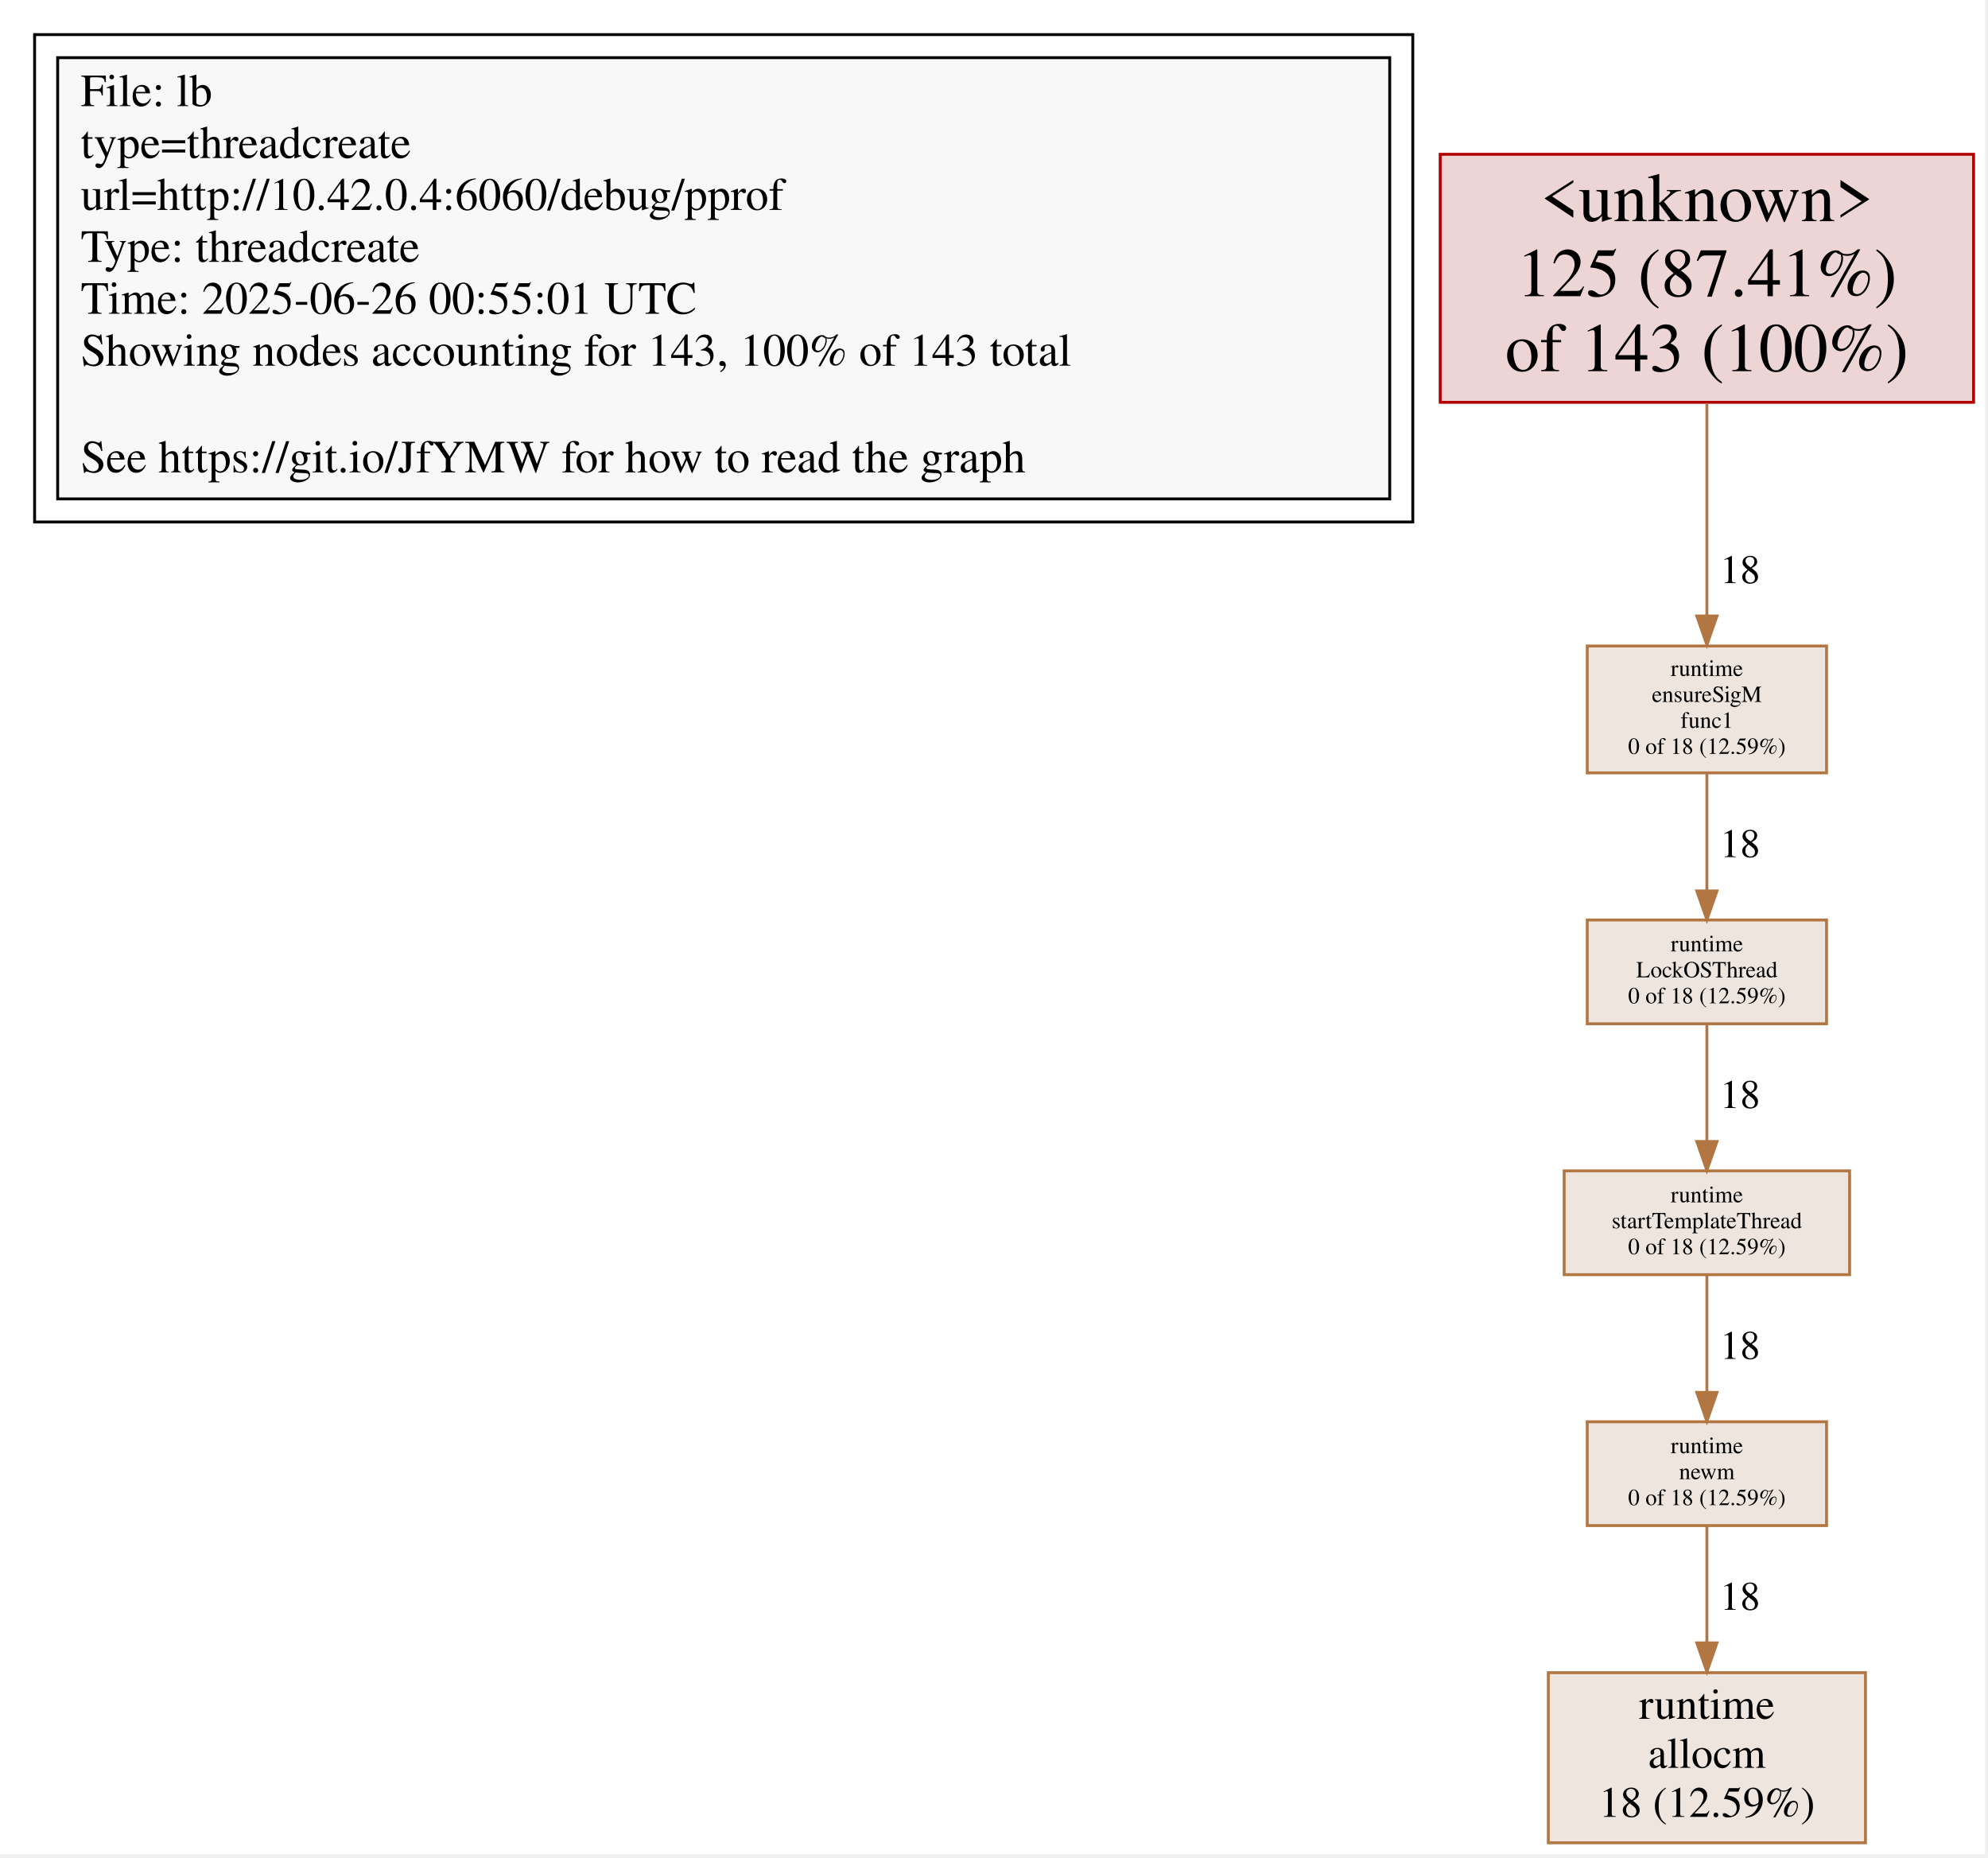
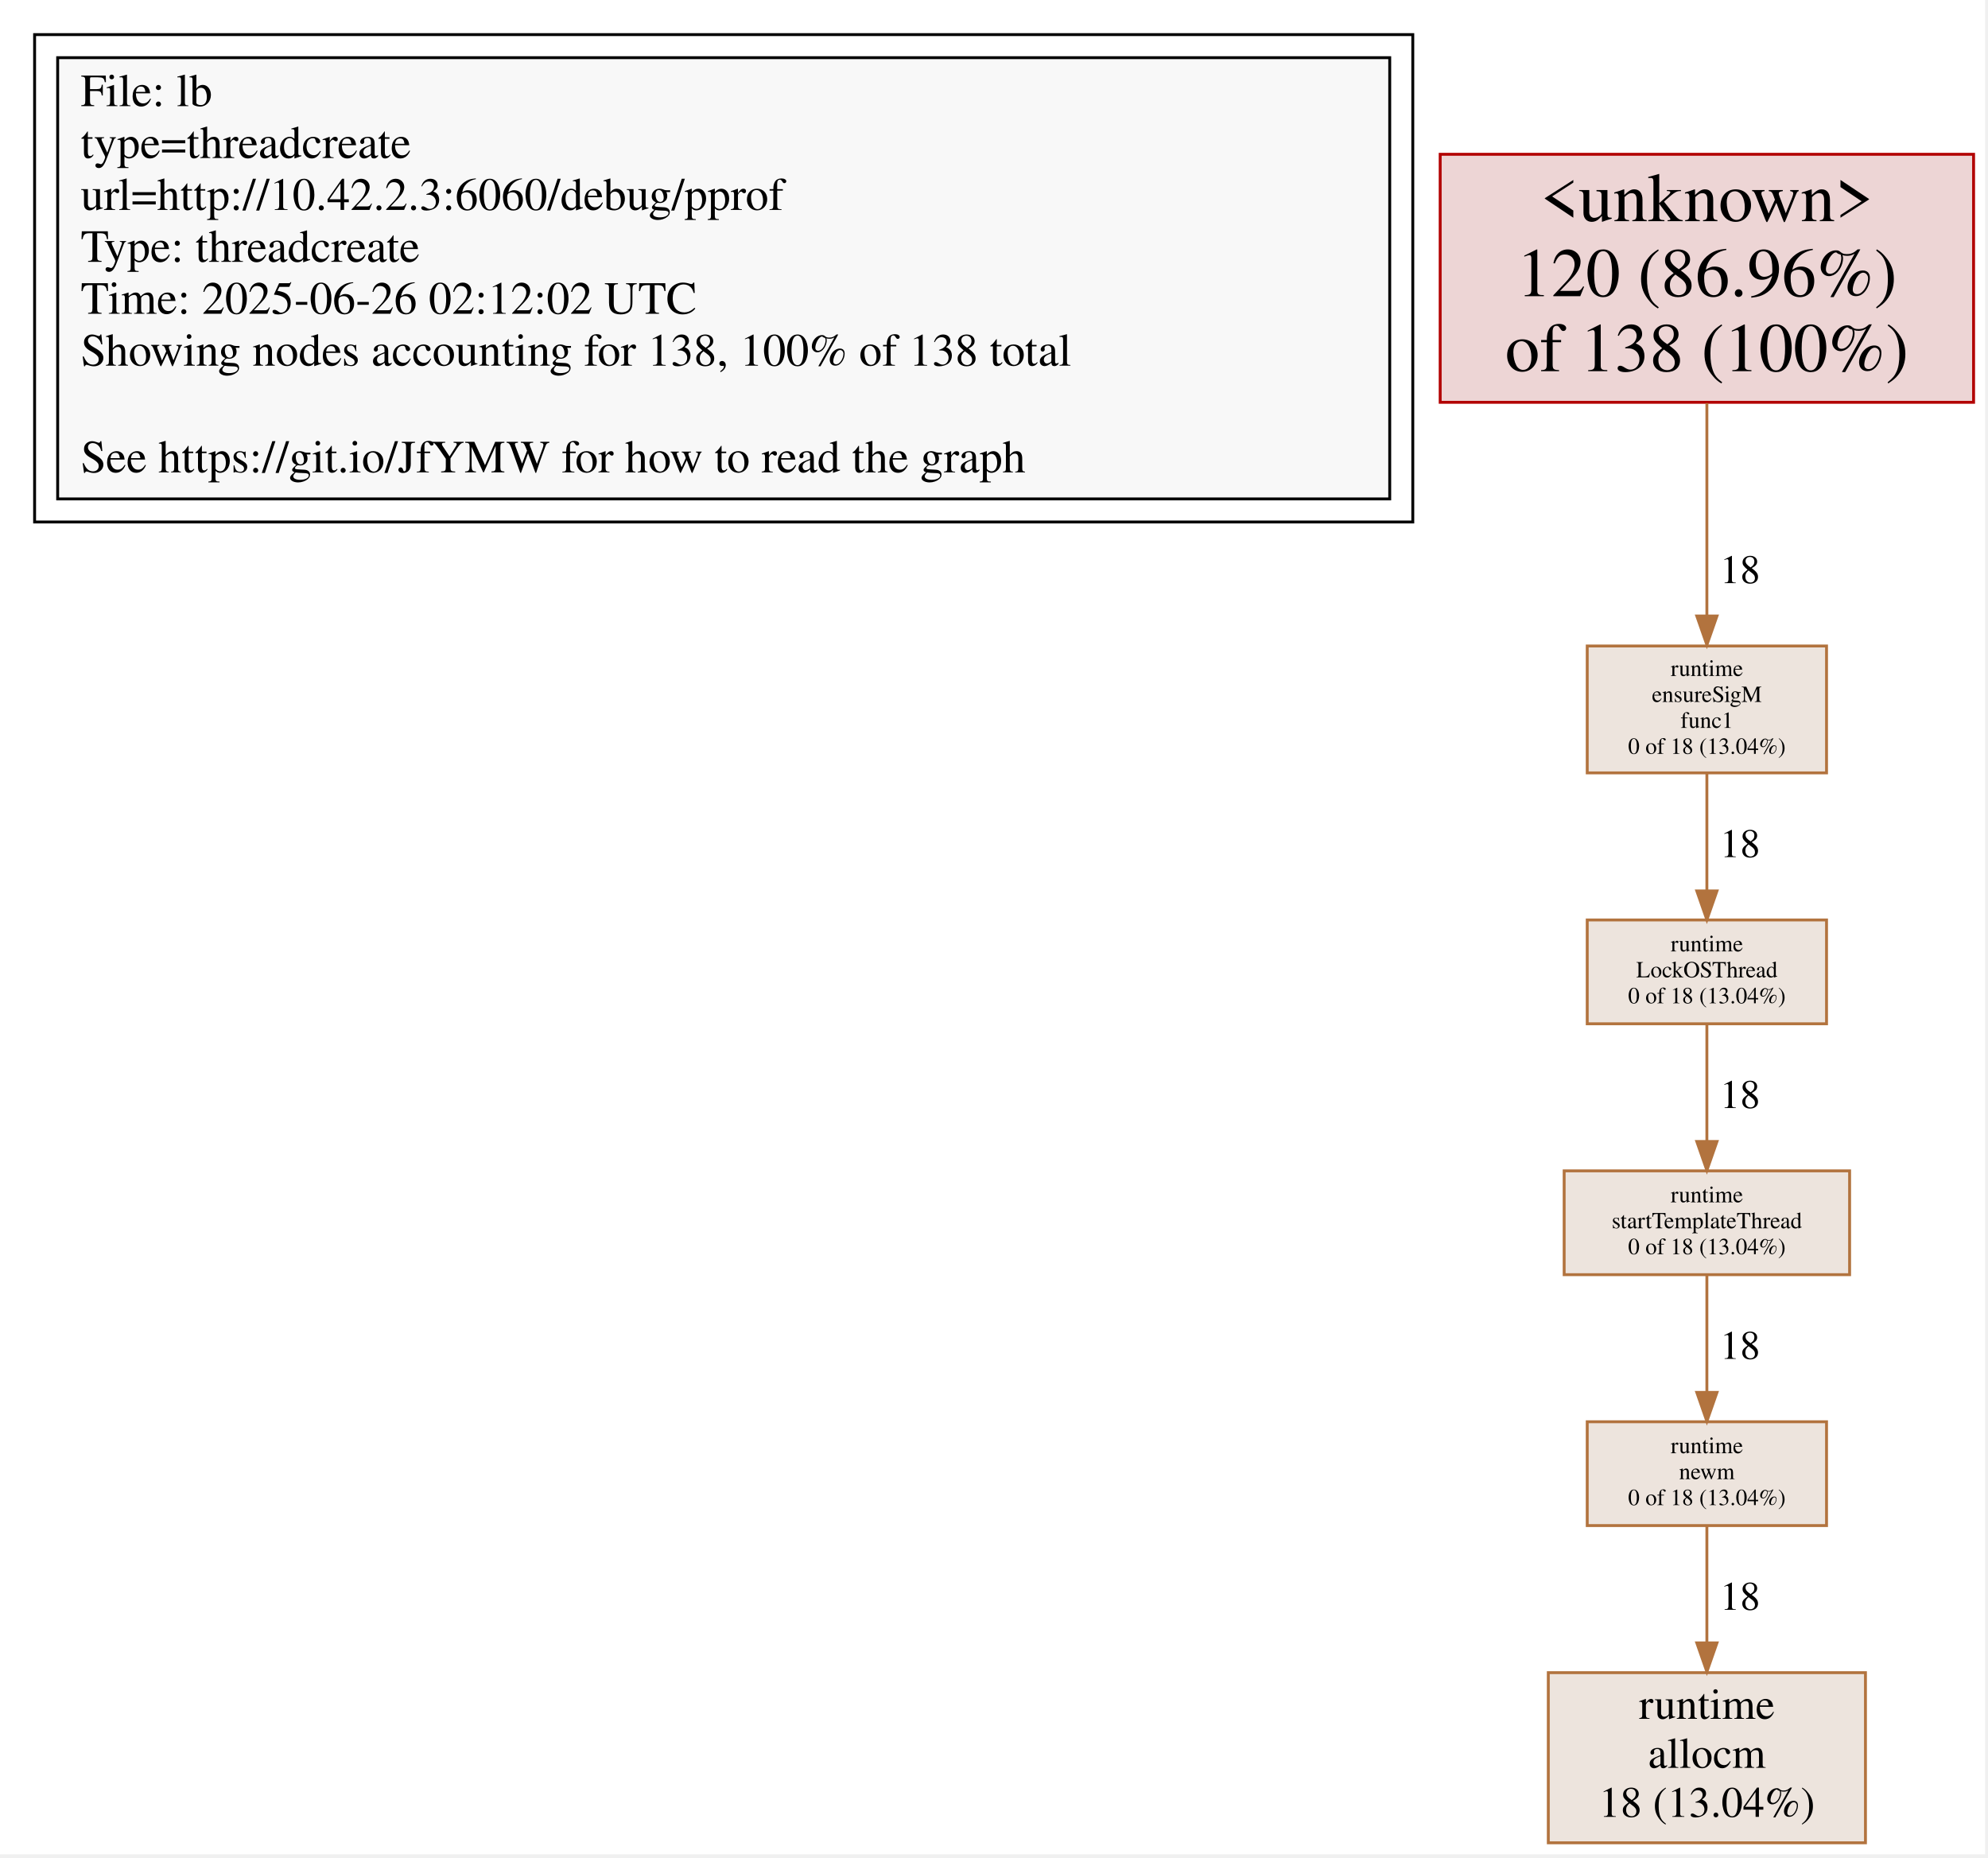
<svg xmlns="http://www.w3.org/2000/svg" xmlns:xlink="http://www.w3.org/1999/xlink" width="100%" height="100%">
  <g id="viewport" transform="scale(0.5,0.5) translate(0,0)">
    <g id="graph0" class="graph" transform="scale(1 1) rotate(0) translate(4 639)">
      <polygon fill="white" stroke="transparent" points="-4,4 -4,-639 684.5,-639 684.5,4 -4,4" />
      <g id="clust1" class="cluster">
        <polygon fill="none" stroke="black" points="8,-458 8,-627 486,-627 486,-458 8,-458" />
      </g>
      <g id="node1" class="node">
        <g id="a_node1">
          <a xlink:title="lb">
            <polygon fill="#f8f8f8" stroke="black" points="478,-619 16,-619 16,-466 478,-466 478,-619" />
            <text text-anchor="start" x="24" y="-602.2" font-family="Times,serif" font-size="16.00">File: lb</text>
            <text text-anchor="start" x="24" y="-584.2" font-family="Times,serif" font-size="16.00">type=threadcreate</text>
-             <text text-anchor="start" x="24" y="-566.2" font-family="Times,serif" font-size="16.00">url=http://10.42.0.4:6060/debug/pprof</text>
+             <text text-anchor="start" x="24" y="-566.2" font-family="Times,serif" font-size="16.00">url=http://10.42.2.3:6060/debug/pprof</text>
            <text text-anchor="start" x="24" y="-548.2" font-family="Times,serif" font-size="16.00">Type: threadcreate</text>
-             <text text-anchor="start" x="24" y="-530.2" font-family="Times,serif" font-size="16.00">Time: 2025-06-26 00:55:01 UTC</text>
-             <text text-anchor="start" x="24" y="-512.2" font-family="Times,serif" font-size="16.00">Showing nodes accounting for 143, 100% of 143 total</text>
+             <text text-anchor="start" x="24" y="-530.2" font-family="Times,serif" font-size="16.00">Time: 2025-06-26 02:12:02 UTC</text>
+             <text text-anchor="start" x="24" y="-512.2" font-family="Times,serif" font-size="16.00">Showing nodes accounting for 138, 100% of 138 total</text>
            <text text-anchor="start" x="24" y="-475.2" font-family="Times,serif" font-size="16.00">See https://git.io/JfYMW for how to read the graph</text>
          </a>
        </g>
      </g>
      <g id="node1" class="node">
        <g id="a_node1">
-           <a xlink:title="&lt;unknown&gt; (143)">
+           <a xlink:title="&lt;unknown&gt; (138)">
            <polygon fill="#edd5d5" stroke="#b20000" points="680.5,-585.5 495.5,-585.5 495.5,-499.5 680.5,-499.5 680.5,-585.5" />
            <text text-anchor="middle" x="588" y="-562.3" font-family="Times,serif" font-size="24.00">&lt;unknown&gt;</text>
-             <text text-anchor="middle" x="588" y="-536.3" font-family="Times,serif" font-size="24.00">125 (87.41%)</text>
-             <text text-anchor="middle" x="588" y="-510.3" font-family="Times,serif" font-size="24.00">of 143 (100%)</text>
+             <text text-anchor="middle" x="588" y="-536.3" font-family="Times,serif" font-size="24.00">120 (86.96%)</text>
+             <text text-anchor="middle" x="588" y="-510.3" font-family="Times,serif" font-size="24.00">of 138 (100%)</text>
          </a>
        </g>
      </g>
      <g id="node4" class="node">
        <g id="a_node4">
          <a xlink:title="runtime.ensureSigM.func1 (18)">
-             <polygon fill="#ede5de" stroke="#b27642" points="629.5,-415 546.5,-415 546.5,-371 629.5,-371 629.5,-415" />
+             <polygon fill="#ede4dd" stroke="#b2733e" points="629.5,-415 546.5,-415 546.5,-371 629.5,-371 629.5,-415" />
            <text text-anchor="middle" x="588" y="-404.6" font-family="Times,serif" font-size="8.00">runtime</text>
            <text text-anchor="middle" x="588" y="-395.6" font-family="Times,serif" font-size="8.00">ensureSigM</text>
            <text text-anchor="middle" x="588" y="-386.6" font-family="Times,serif" font-size="8.00">func1</text>
-             <text text-anchor="middle" x="588" y="-377.6" font-family="Times,serif" font-size="8.00">0 of 18 (12.59%)</text>
+             <text text-anchor="middle" x="588" y="-377.6" font-family="Times,serif" font-size="8.00">0 of 18 (13.04%)</text>
          </a>
        </g>
      </g>
      <g id="edge1" class="edge">
        <g id="a_edge1">
          <a xlink:title="&lt;unknown&gt; -&gt; runtime.ensureSigM.func1 (18)">
-             <path fill="none" stroke="#b27642" d="M588,-499.23C588,-475.78 588,-447.11 588,-425.61" />
-             <polygon fill="#b27642" stroke="#b27642" points="591.5,-425.39 588,-415.39 584.5,-425.39 591.5,-425.39" />
+             <path fill="none" stroke="#b2733e" d="M588,-499.23C588,-475.78 588,-447.11 588,-425.61" />
+             <polygon fill="#b2733e" stroke="#b2733e" points="591.5,-425.39 588,-415.39 584.5,-425.39 591.5,-425.39" />
          </a>
        </g>
        <g id="a_edge1-label">
          <a xlink:title="&lt;unknown&gt; -&gt; runtime.ensureSigM.func1 (18)">
            <text text-anchor="middle" x="599.5" y="-436.8" font-family="Times,serif" font-size="14.00"> 18</text>
          </a>
        </g>
      </g>
      <g id="node2" class="node">
        <g id="a_node2">
          <a xlink:title="runtime.allocm (18)">
-             <polygon fill="#ede5de" stroke="#b27642" points="643,-59 533,-59 533,0 643,0 643,-59" />
+             <polygon fill="#ede4dd" stroke="#b2733e" points="643,-59 533,-59 533,0 643,0 643,-59" />
            <text text-anchor="middle" x="588" y="-43" font-family="Times,serif" font-size="15.00">runtime</text>
            <text text-anchor="middle" x="588" y="-26" font-family="Times,serif" font-size="15.00">allocm</text>
-             <text text-anchor="middle" x="588" y="-9" font-family="Times,serif" font-size="15.00">18 (12.59%)</text>
+             <text text-anchor="middle" x="588" y="-9" font-family="Times,serif" font-size="15.00">18 (13.04%)</text>
          </a>
        </g>
      </g>
      <g id="node3" class="node">
        <g id="a_node3">
          <a xlink:title="runtime.LockOSThread (18)">
-             <polygon fill="#ede5de" stroke="#b27642" points="629.5,-320 546.5,-320 546.5,-284 629.5,-284 629.5,-320" />
+             <polygon fill="#ede4dd" stroke="#b2733e" points="629.5,-320 546.5,-320 546.5,-284 629.5,-284 629.5,-320" />
            <text text-anchor="middle" x="588" y="-309.1" font-family="Times,serif" font-size="8.00">runtime</text>
            <text text-anchor="middle" x="588" y="-300.1" font-family="Times,serif" font-size="8.00">LockOSThread</text>
-             <text text-anchor="middle" x="588" y="-291.1" font-family="Times,serif" font-size="8.00">0 of 18 (12.59%)</text>
+             <text text-anchor="middle" x="588" y="-291.1" font-family="Times,serif" font-size="8.00">0 of 18 (13.04%)</text>
          </a>
        </g>
      </g>
      <g id="node6" class="node">
        <g id="a_node6">
          <a xlink:title="runtime.startTemplateThread (18)">
-             <polygon fill="#ede5de" stroke="#b27642" points="637.5,-233 538.5,-233 538.5,-197 637.5,-197 637.5,-233" />
+             <polygon fill="#ede4dd" stroke="#b2733e" points="637.5,-233 538.5,-233 538.5,-197 637.5,-197 637.5,-233" />
            <text text-anchor="middle" x="588" y="-222.1" font-family="Times,serif" font-size="8.00">runtime</text>
            <text text-anchor="middle" x="588" y="-213.1" font-family="Times,serif" font-size="8.00">startTemplateThread</text>
-             <text text-anchor="middle" x="588" y="-204.1" font-family="Times,serif" font-size="8.00">0 of 18 (12.59%)</text>
+             <text text-anchor="middle" x="588" y="-204.1" font-family="Times,serif" font-size="8.00">0 of 18 (13.04%)</text>
          </a>
        </g>
      </g>
      <g id="edge2" class="edge">
        <g id="a_edge2">
          <a xlink:title="runtime.LockOSThread -&gt; runtime.startTemplateThread (18)">
-             <path fill="none" stroke="#b27642" d="M588,-283.8C588,-272.16 588,-256.55 588,-243.24" />
-             <polygon fill="#b27642" stroke="#b27642" points="591.5,-243.18 588,-233.18 584.5,-243.18 591.5,-243.18" />
+             <path fill="none" stroke="#b2733e" d="M588,-283.8C588,-272.16 588,-256.55 588,-243.24" />
+             <polygon fill="#b2733e" stroke="#b2733e" points="591.5,-243.18 588,-233.18 584.5,-243.18 591.5,-243.18" />
          </a>
        </g>
        <g id="a_edge2-label">
          <a xlink:title="runtime.LockOSThread -&gt; runtime.startTemplateThread (18)">
            <text text-anchor="middle" x="599.5" y="-254.8" font-family="Times,serif" font-size="14.00"> 18</text>
          </a>
        </g>
      </g>
      <g id="edge3" class="edge">
        <g id="a_edge3">
          <a xlink:title="runtime.ensureSigM.func1 -&gt; runtime.LockOSThread (18)">
-             <path fill="none" stroke="#b27642" d="M588,-370.91C588,-358.78 588,-343.41 588,-330.36" />
-             <polygon fill="#b27642" stroke="#b27642" points="591.5,-330.07 588,-320.07 584.5,-330.07 591.5,-330.07" />
+             <path fill="none" stroke="#b2733e" d="M588,-370.91C588,-358.78 588,-343.41 588,-330.36" />
+             <polygon fill="#b2733e" stroke="#b2733e" points="591.5,-330.07 588,-320.07 584.5,-330.07 591.5,-330.07" />
          </a>
        </g>
        <g id="a_edge3-label">
          <a xlink:title="runtime.ensureSigM.func1 -&gt; runtime.LockOSThread (18)">
            <text text-anchor="middle" x="599.5" y="-341.8" font-family="Times,serif" font-size="14.00"> 18</text>
          </a>
        </g>
      </g>
      <g id="node5" class="node">
        <g id="a_node5">
          <a xlink:title="runtime.newm (18)">
-             <polygon fill="#ede5de" stroke="#b27642" points="629.5,-146 546.5,-146 546.5,-110 629.5,-110 629.5,-146" />
+             <polygon fill="#ede4dd" stroke="#b2733e" points="629.5,-146 546.5,-146 546.5,-110 629.5,-110 629.5,-146" />
            <text text-anchor="middle" x="588" y="-135.1" font-family="Times,serif" font-size="8.00">runtime</text>
            <text text-anchor="middle" x="588" y="-126.1" font-family="Times,serif" font-size="8.00">newm</text>
-             <text text-anchor="middle" x="588" y="-117.1" font-family="Times,serif" font-size="8.00">0 of 18 (12.59%)</text>
+             <text text-anchor="middle" x="588" y="-117.1" font-family="Times,serif" font-size="8.00">0 of 18 (13.04%)</text>
          </a>
        </g>
      </g>
      <g id="edge4" class="edge">
        <g id="a_edge4">
          <a xlink:title="runtime.newm -&gt; runtime.allocm (18)">
-             <path fill="none" stroke="#b27642" d="M588,-109.75C588,-98.6 588,-83.63 588,-69.7" />
-             <polygon fill="#b27642" stroke="#b27642" points="591.5,-69.33 588,-59.33 584.5,-69.33 591.5,-69.33" />
+             <path fill="none" stroke="#b2733e" d="M588,-109.75C588,-98.6 588,-83.63 588,-69.7" />
+             <polygon fill="#b2733e" stroke="#b2733e" points="591.5,-69.33 588,-59.33 584.5,-69.33 591.5,-69.33" />
          </a>
        </g>
        <g id="a_edge4-label">
          <a xlink:title="runtime.newm -&gt; runtime.allocm (18)">
            <text text-anchor="middle" x="599.5" y="-80.8" font-family="Times,serif" font-size="14.00"> 18</text>
          </a>
        </g>
      </g>
      <g id="edge5" class="edge">
        <g id="a_edge5">
          <a xlink:title="runtime.startTemplateThread -&gt; runtime.newm (18)">
-             <path fill="none" stroke="#b27642" d="M588,-196.8C588,-185.16 588,-169.55 588,-156.24" />
-             <polygon fill="#b27642" stroke="#b27642" points="591.5,-156.18 588,-146.18 584.5,-156.18 591.5,-156.18" />
+             <path fill="none" stroke="#b2733e" d="M588,-196.8C588,-185.16 588,-169.55 588,-156.24" />
+             <polygon fill="#b2733e" stroke="#b2733e" points="591.5,-156.18 588,-146.18 584.5,-156.18 591.5,-156.18" />
          </a>
        </g>
        <g id="a_edge5-label">
          <a xlink:title="runtime.startTemplateThread -&gt; runtime.newm (18)">
            <text text-anchor="middle" x="599.5" y="-167.8" font-family="Times,serif" font-size="14.00"> 18</text>
          </a>
        </g>
      </g>
    </g>
  </g>
</svg>
